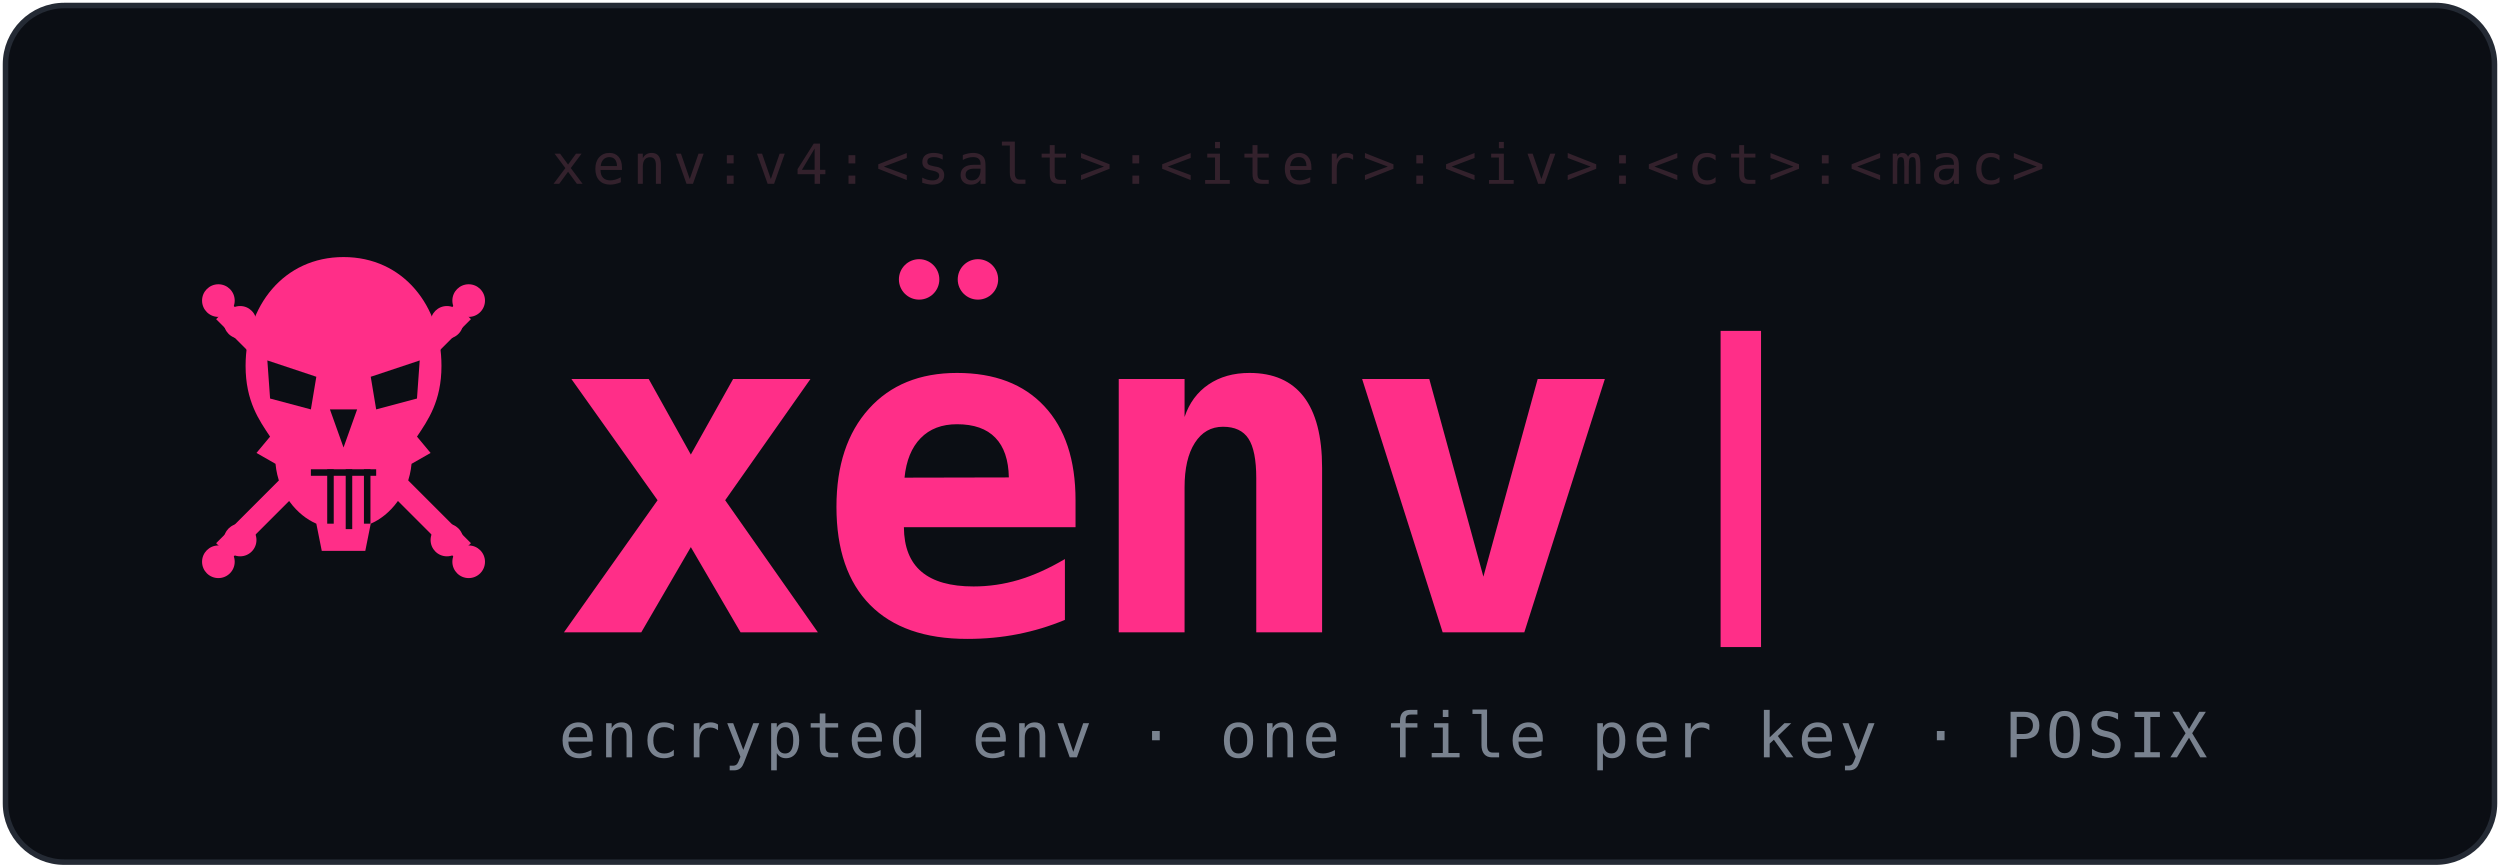
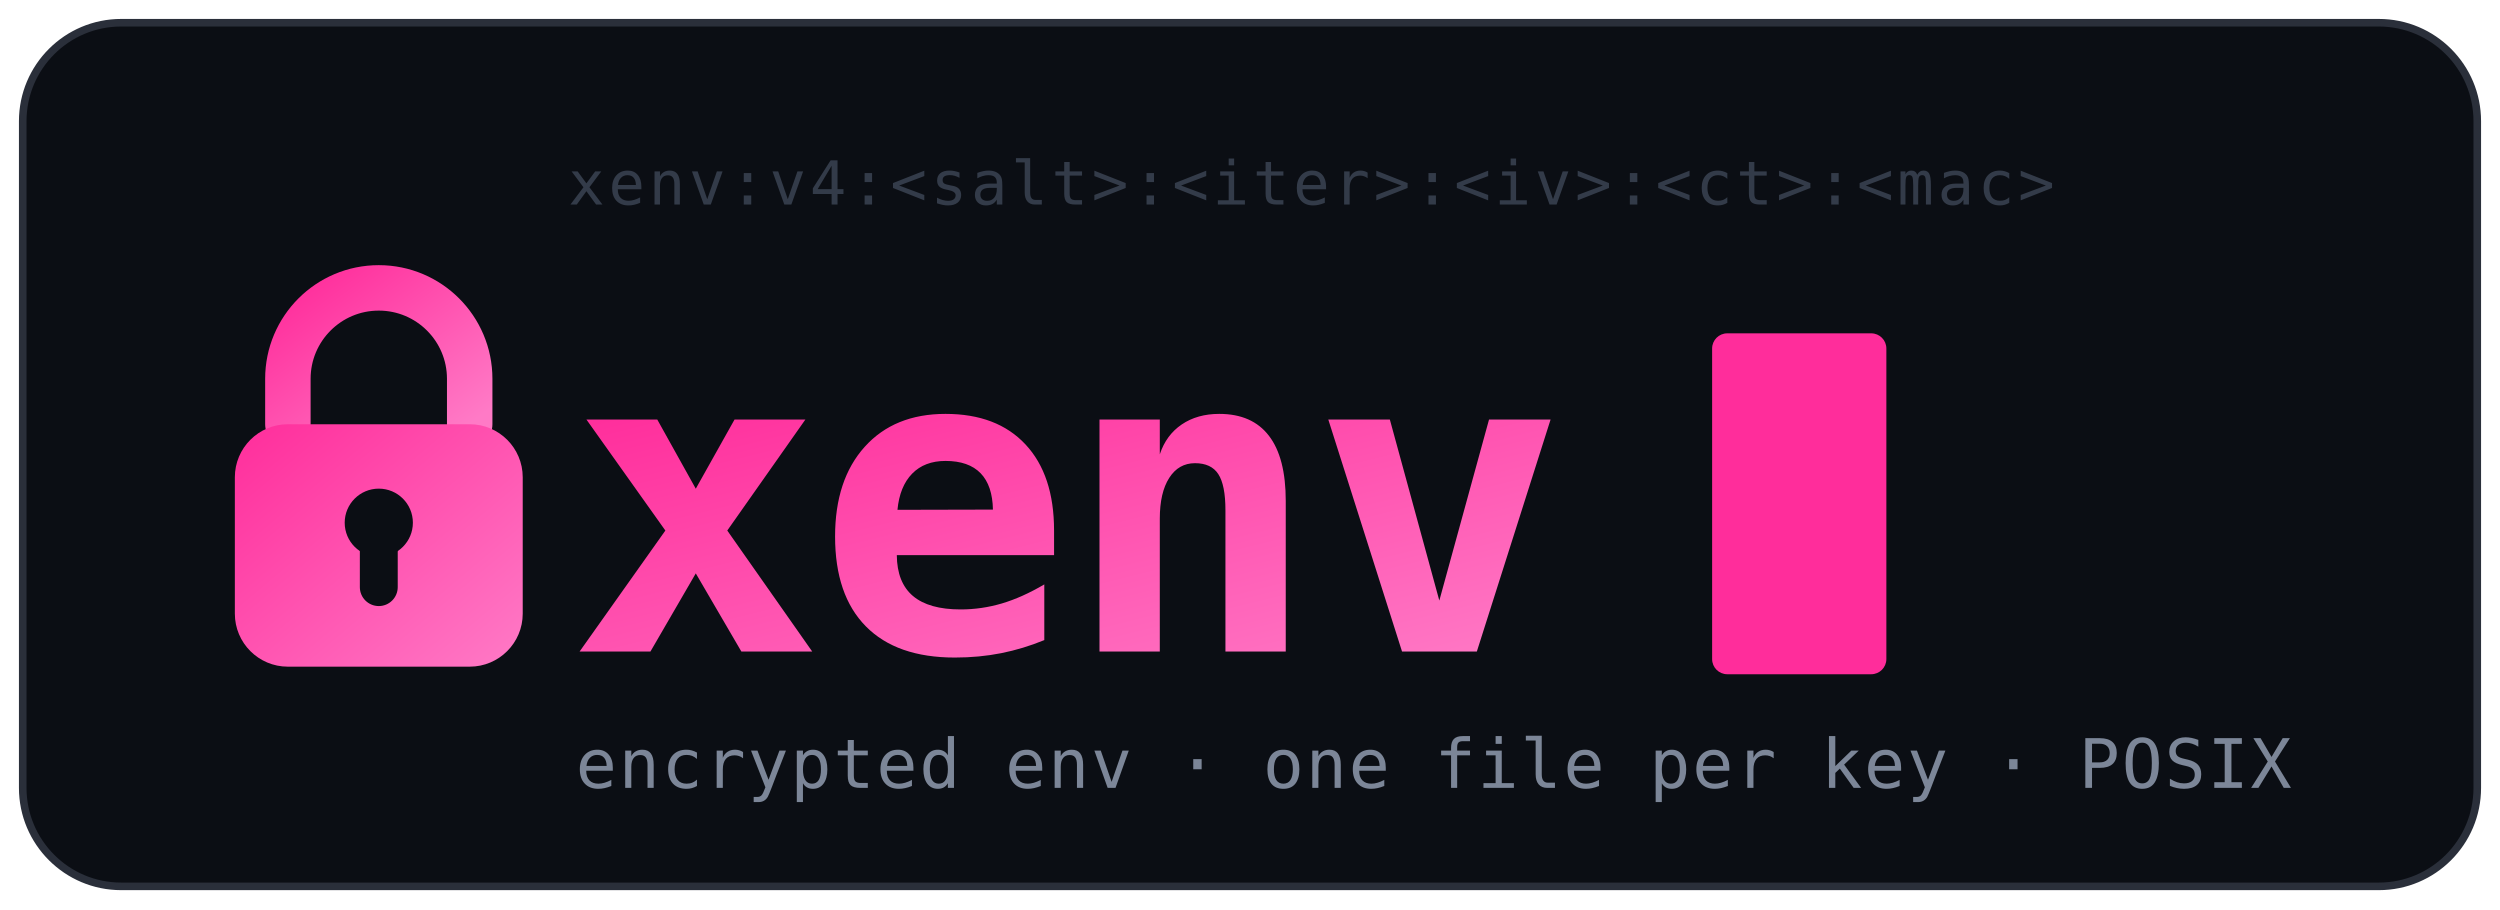
- <svg xmlns="http://www.w3.org/2000/svg" viewBox="0 0 680 236" width="680" height="236" font-family="ui-monospace, SFMono-Regular, Menlo, Consolas, 'DejaVu Sans Mono', monospace" role="img" aria-label="xenv — encrypted env, one file per key">
-   <rect x="1.5" y="1.5" width="677" height="233" rx="16" fill="#0B0E14" stroke="#242A34" stroke-width="1.5" />
-   <text x="150" y="50" font-size="15" letter-spacing="2" fill="#33212C">xenv:v4:&lt;salt&gt;:&lt;iter&gt;:&lt;iv&gt;:&lt;ct&gt;:&lt;mac&gt;</text>
-   <g transform="translate(52,64) scale(0.74)" fill="#FF2E88">
-     <g stroke="#FF2E88" stroke-width="8">
-       <line x1="12" y1="28" x2="100" y2="116" />
-       <line x1="100" y1="28" x2="12" y2="116" />
-     </g>
-     <g fill="#FF2E88">
-       <circle cx="10" cy="24" r="6" />
-       <circle cx="18" cy="32" r="6" />
-       <circle cx="102" cy="24" r="6" />
-       <circle cx="94" cy="32" r="6" />
-       <circle cx="10" cy="120" r="6" />
-       <circle cx="18" cy="112" r="6" />
-       <circle cx="102" cy="120" r="6" />
-       <circle cx="94" cy="112" r="6" />
-     </g>
-     <path d="M56 8 C78 8 92 26 92 48 C92 61 87 68 83 74 L88 80 L81 84              C80 95 73 103 66 106 L64 116 L48 116 L46 106 C39 103 32 95 31 84              L24 80 L29 74 C25 68 20 61 20 48 C20 26 34 8 56 8 Z" />
-     <path d="M28 46 L46 52 L44 64 L29 60 Z" fill="#0B0E14" />
-     <path d="M84 46 L66 52 L68 64 L83 60 Z" fill="#0B0E14" />
-     <path d="M51 64 L61 64 L56 78 Z" fill="#0B0E14" />
-     <g fill="#0B0E14">
-       <rect x="44" y="86" width="24" height="2.4" />
-       <rect x="50" y="86" width="2.4" height="20" />
-       <rect x="56.8" y="86" width="2.4" height="22" />
-       <rect x="63.5" y="86" width="2.4" height="20" />
-     </g>
+ <svg xmlns="http://www.w3.org/2000/svg" viewBox="0 0 660 240" width="660" height="240" font-family="ui-monospace, SFMono-Regular, Menlo, Consolas, monospace" role="img" aria-label="xenv — encrypted env, one file per key">
+   <defs>
+     <linearGradient id="pink" x1="0" y1="0" x2="1" y2="1">
+       <stop offset="0" stop-color="#FF2D9B" />
+       <stop offset="1" stop-color="#FF7AC6" />
+     </linearGradient>
+   </defs>
+   <rect x="6" y="6" width="648" height="228" rx="26" fill="#0B0E14" stroke="#2A2F3A" stroke-width="2" />
+   <text x="150" y="54" font-size="16" letter-spacing="1" fill="#333B49">xenv:v4:&lt;salt&gt;:&lt;iter&gt;:&lt;iv&gt;:&lt;ct&gt;:&lt;mac&gt;</text>
+   <g transform="translate(56,78)">
+     <path d="M20 34 V22 a24 24 0 0 1 48 0 V34" fill="none" stroke="url(#pink)" stroke-width="12" stroke-linecap="round" />
+     <rect x="6" y="34" width="76" height="64" rx="14" fill="url(#pink)" />
+     <circle cx="44" cy="60" r="9" fill="#0B0E14" />
+     <rect x="39" y="60" width="10" height="22" rx="5" fill="#0B0E14" />
  </g>
-   <text x="150" y="172" font-size="126" font-weight="700" letter-spacing="-4" fill="#FF2E88">xenv</text>
-   <g fill="#FF2E88">
-     <circle cx="250" cy="76" r="5.5" />
-     <circle cx="266" cy="76" r="5.5" />
-   </g>
-   <rect x="468" y="90" width="11" height="86" fill="#FF2E88" />
-   <text x="152" y="206" font-size="17" letter-spacing="1" fill="#79828F">encrypted env · one file per key · POSIX</text>
+   <text x="150" y="172" font-size="112" font-weight="800" letter-spacing="-2" fill="url(#pink)">xenv</text>
+   <rect x="452" y="88" width="46" height="90" rx="4" fill="#FF2D9B">
+     <animate attributeName="opacity" values="1;1;0.08;0.08" keyTimes="0;0.5;0.5;1" dur="1.06s" repeatCount="indefinite" />
+   </rect>
+   <text x="152" y="208" font-size="18" letter-spacing="0.5" fill="#7C8698">encrypted env · one file per key · POSIX</text>
</svg>
